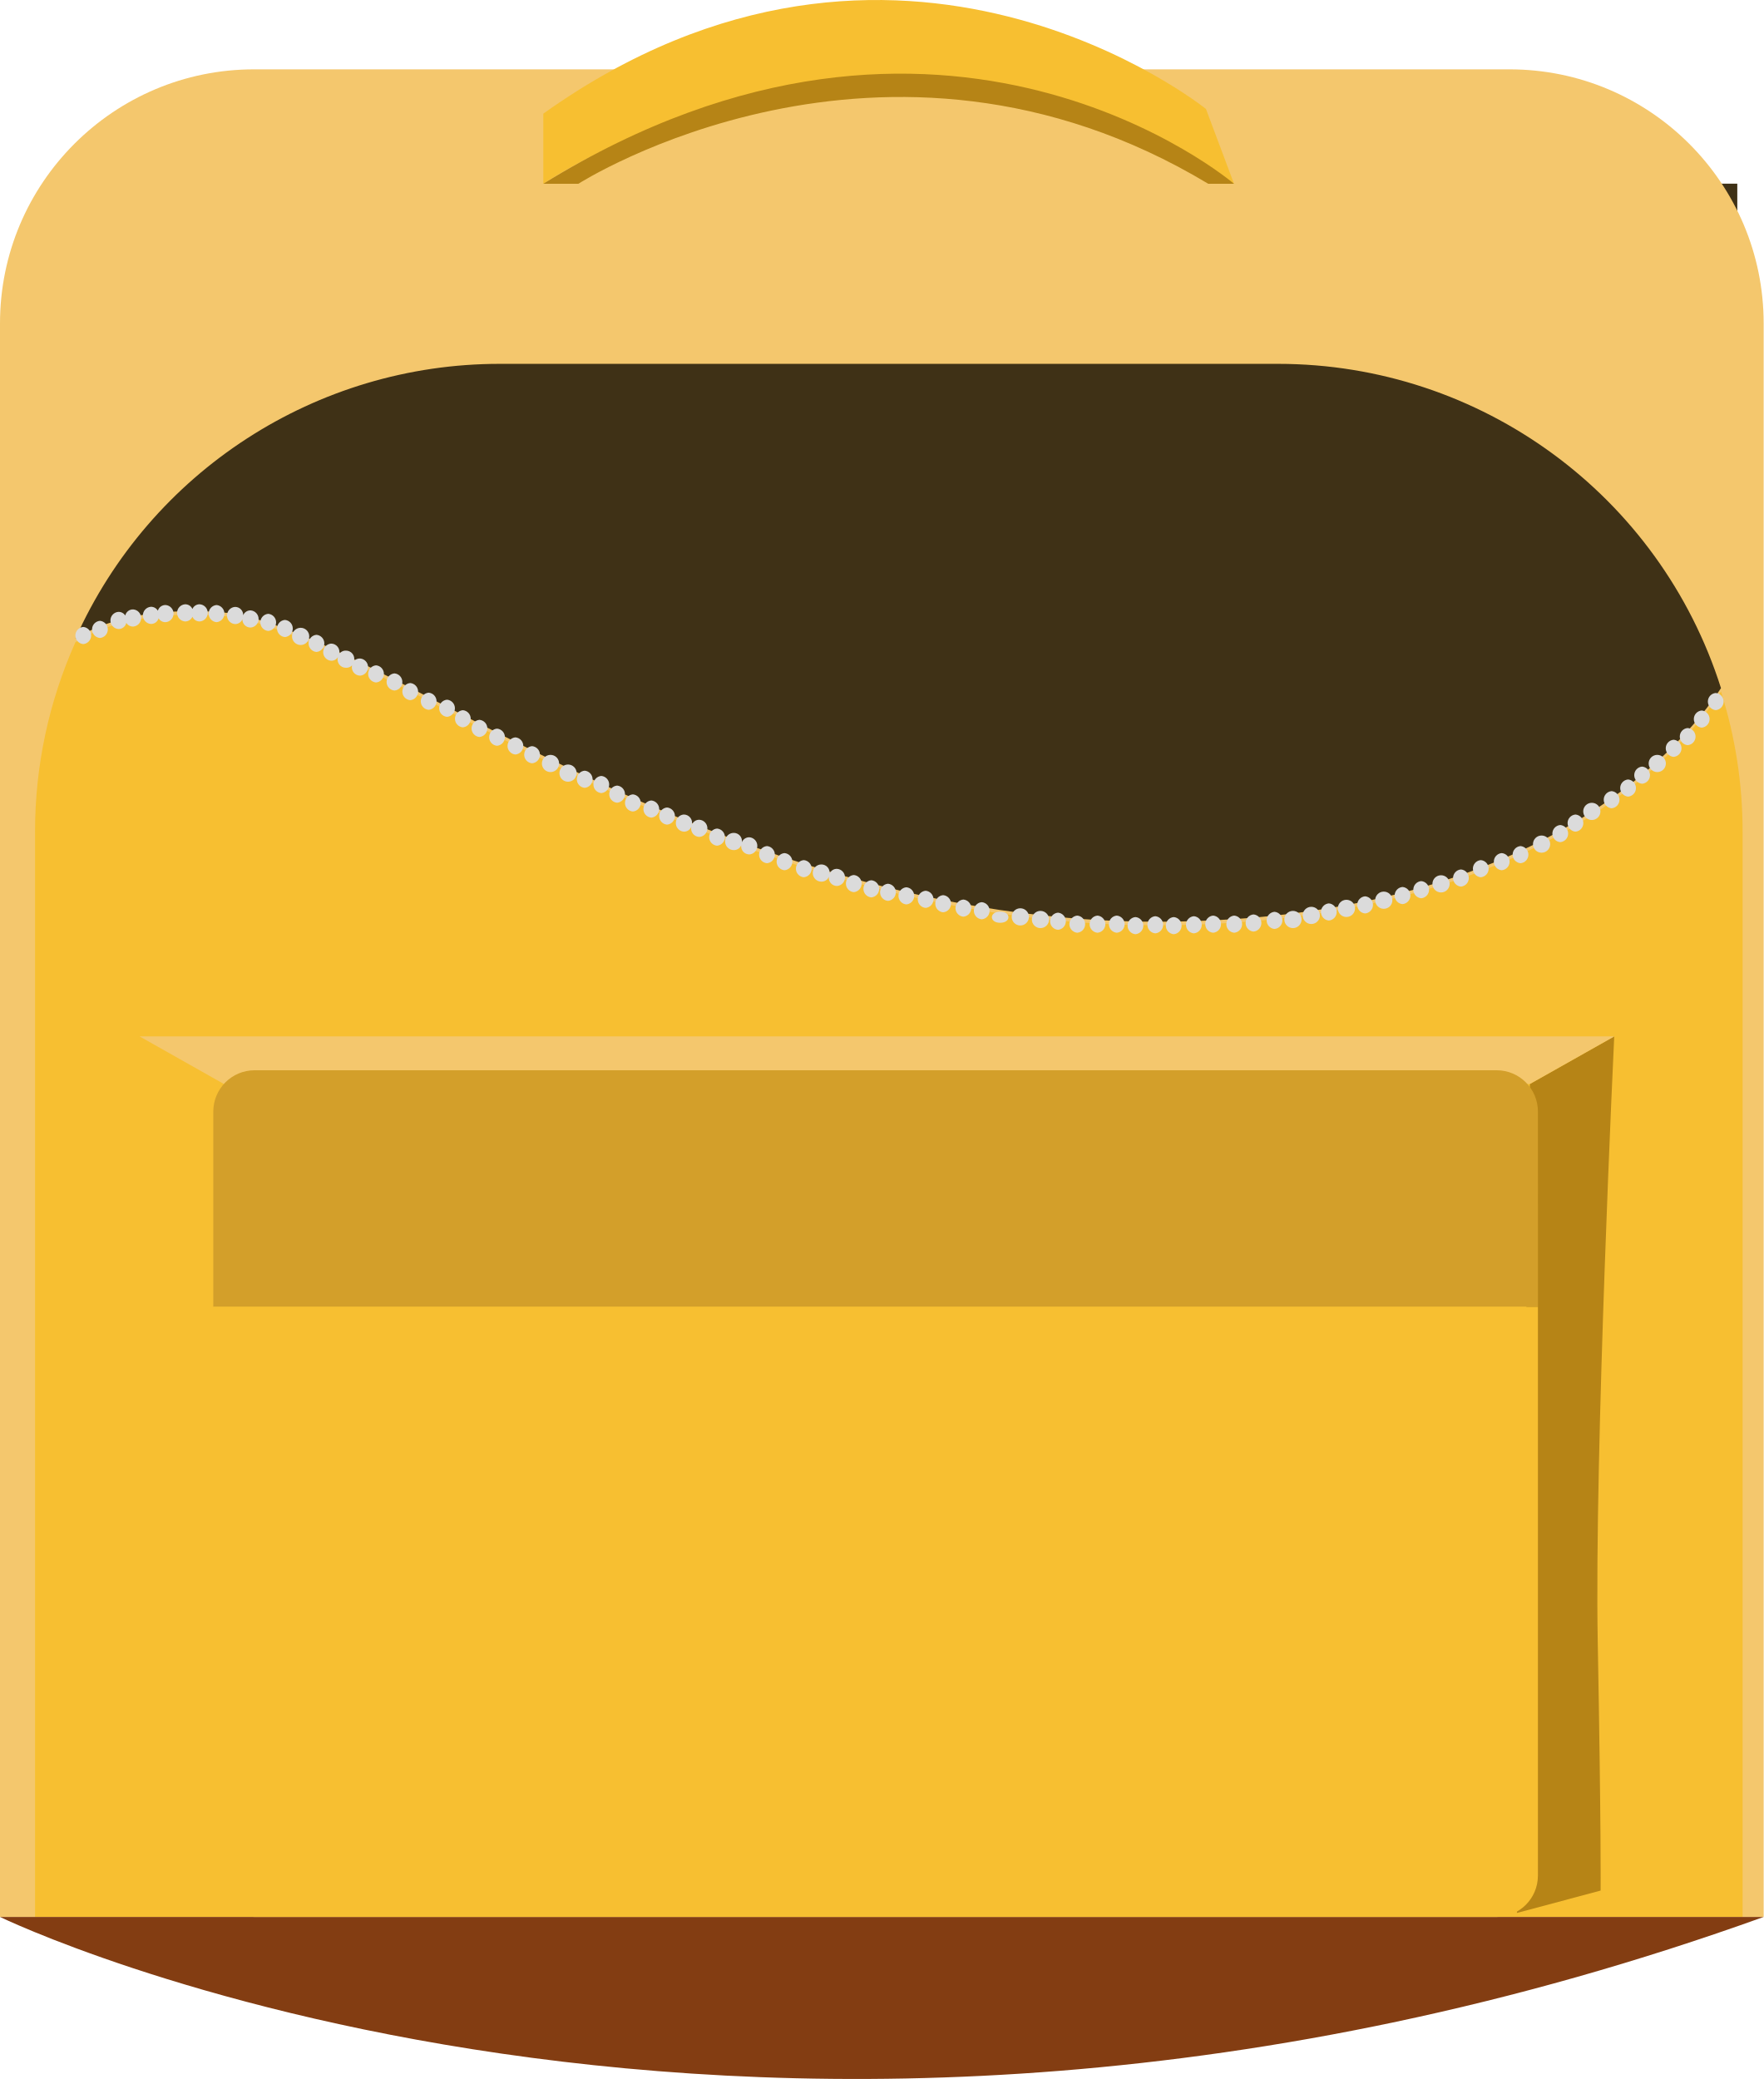
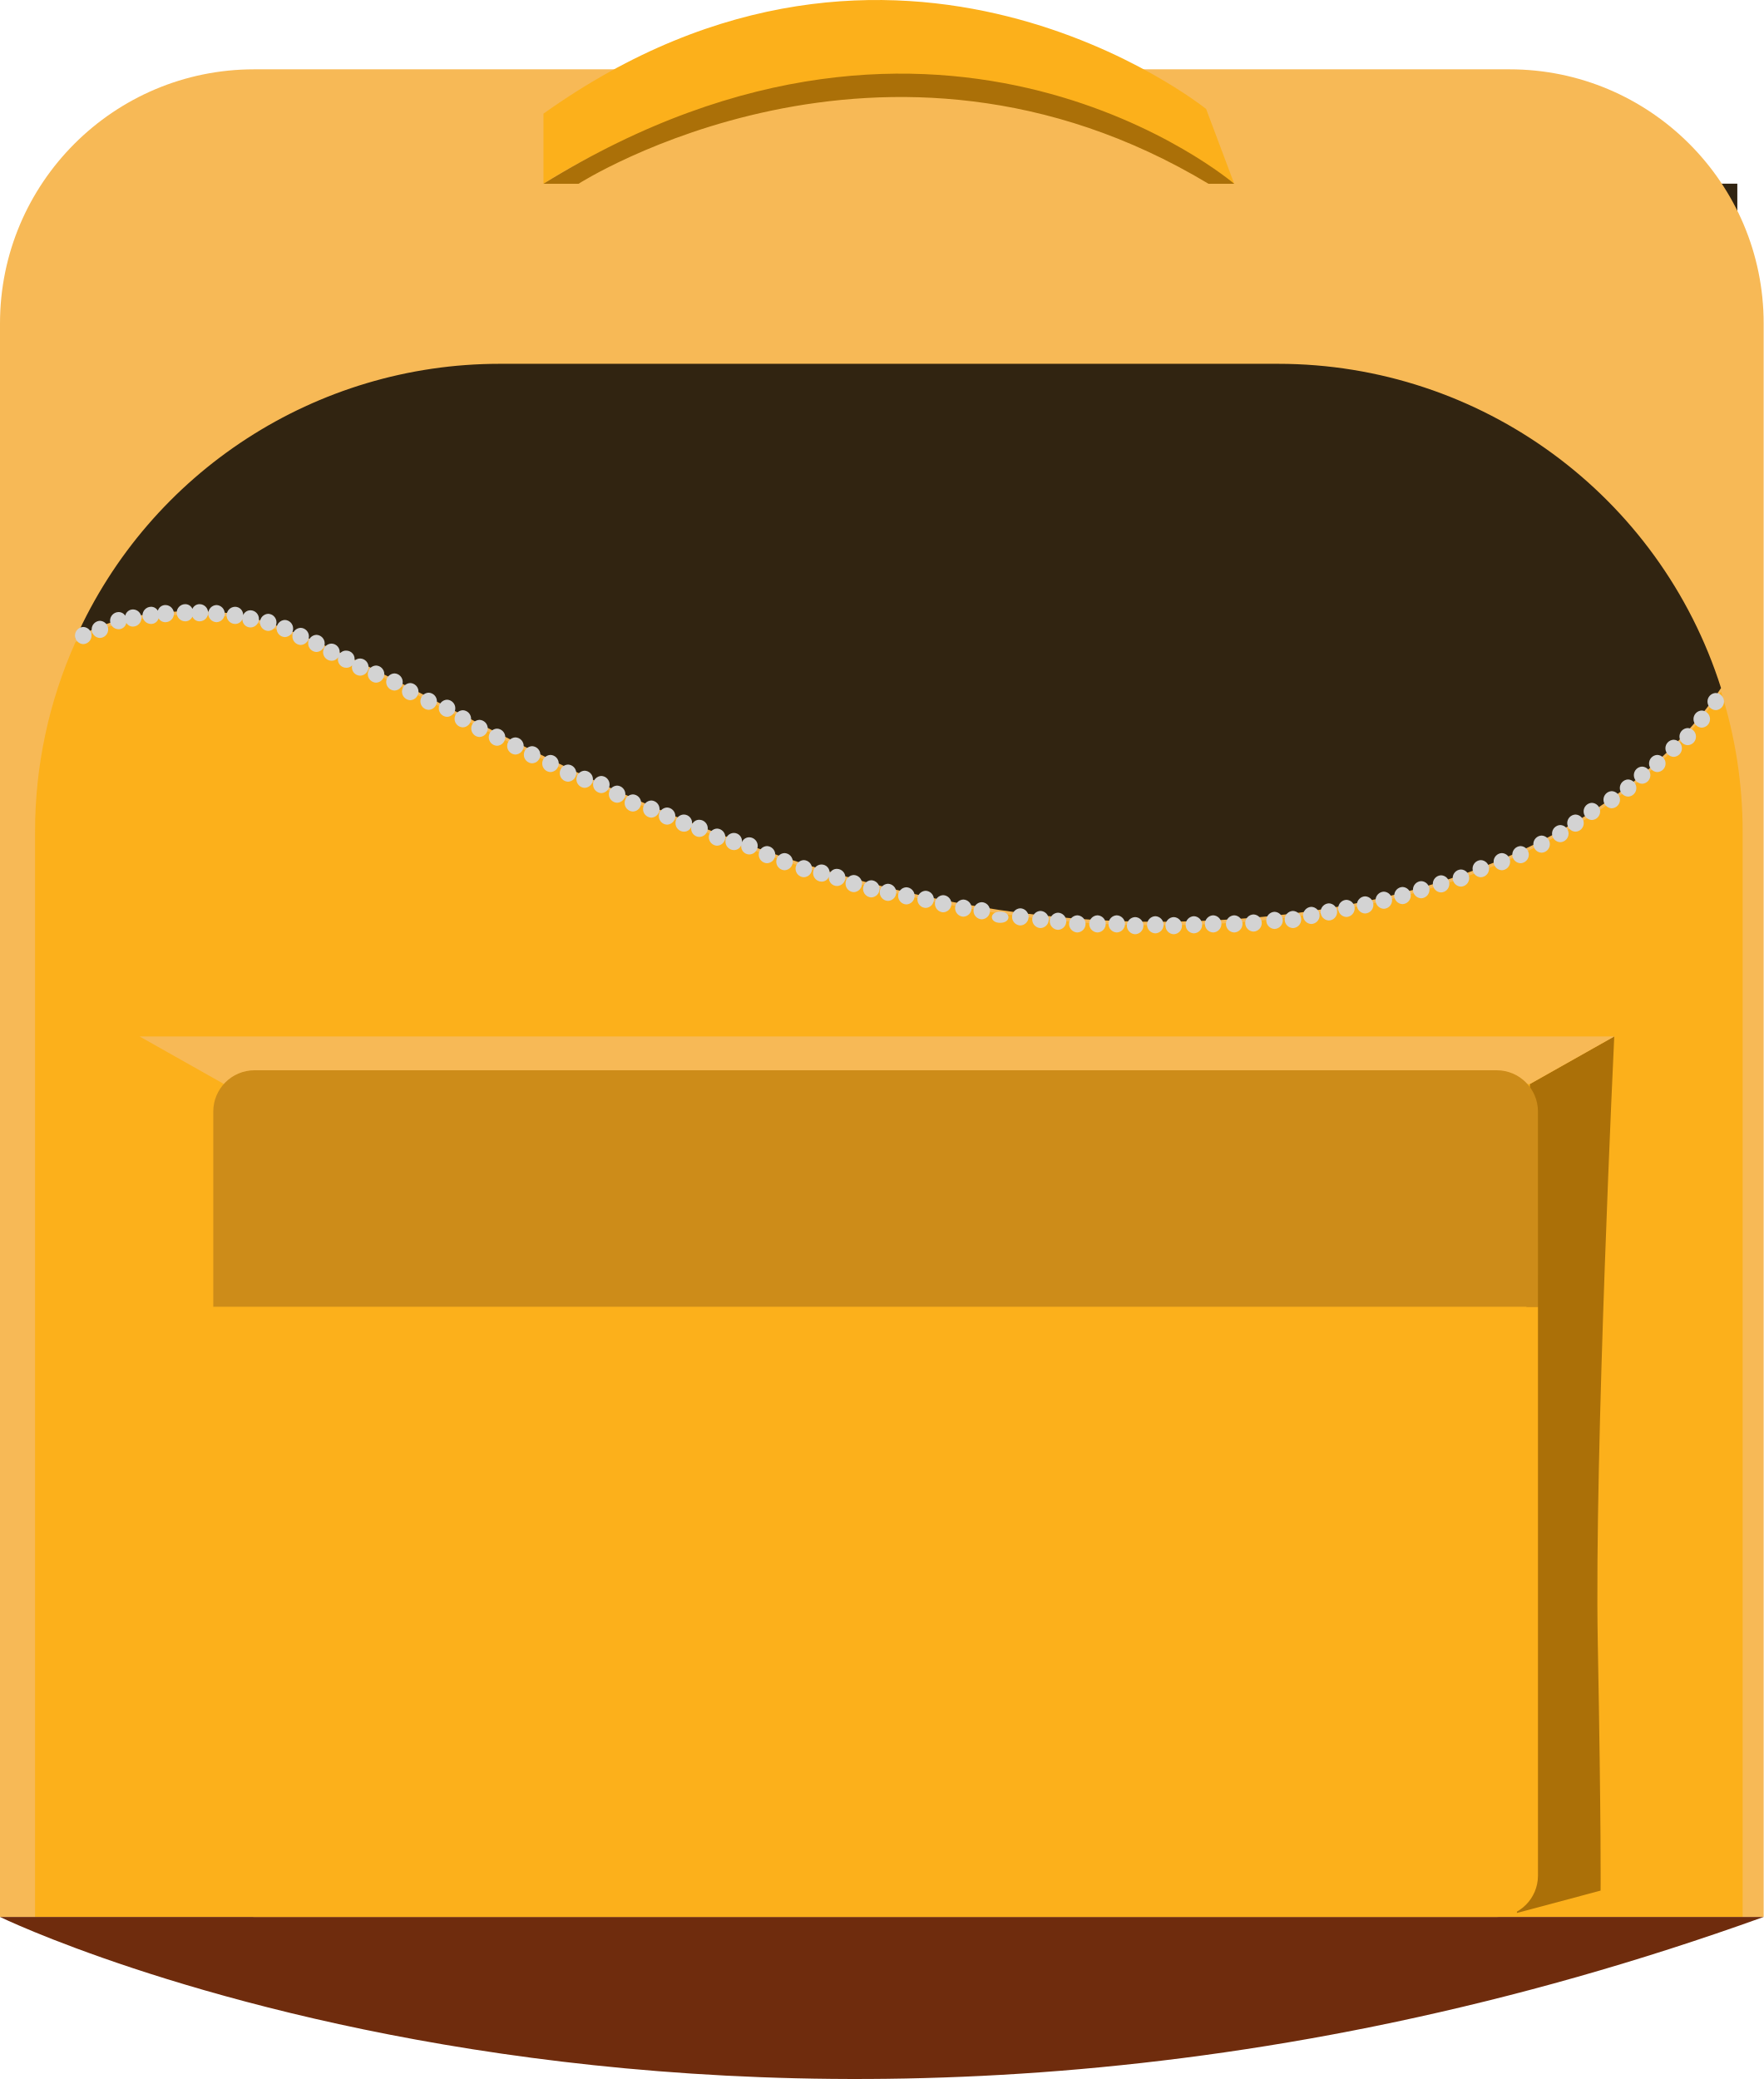
- <svg xmlns="http://www.w3.org/2000/svg" viewBox="0 0 288.91 340.6">
-   <defs>
-     <style>.cls-1{fill:#3f3116;}.cls-2{fill:#f4c76d;}.cls-3{fill:#f7bf31;}.cls-4{fill:#b68416;}.cls-5{fill:#dbdbdb;}.cls-6{fill:#833d12;}.cls-7{fill:#d39f2a;}</style>
-   </defs>
-   <g id="Layer_2" data-name="Layer 2">
-     <g id="Laag_1" data-name="Laag 1">
-       <rect class="cls-1" x="9.04" y="30.09" width="275.55" height="265.22" />
-       <path class="cls-2" d="M247.27,11.36H41.64A41.63,41.63,0,0,0,0,53V314.05H288.91V53A41.64,41.64,0,0,0,247.27,11.36ZM190.83,151c-74.87.59-130.28-48.93-154.71-50.7-12-.87-19.35,1.59-23.76,4.31a76.13,76.13,0,0,1,69.49-45H209.36a76.12,76.12,0,0,1,72.56,53.13C274.93,123.32,251.11,150.53,190.83,151Z" />
-       <path class="cls-3" d="M281.92,113.3c-7,10.59-30.81,37.81-91.09,38.28-74.87.59-130.28-48.93-154.71-50.7-12-.87-19.35,1.59-23.76,4.32a75.86,75.86,0,0,0-6.62,31.08V314.05H285.46V136.28A75.87,75.87,0,0,0,281.92,113.3Z" />
-       <path class="cls-4" d="M250.61,177.59l13.82-7.79s-3.27,68.43-2.7,99.16.47,40.77.47,40.77l-13.71,3.67Z" />
-       <polygon class="cls-2" points="22.86 169.79 264.43 169.79 250.61 177.59 36.68 177.59 22.86 169.79" />
-       <path class="cls-3" d="M89,18.62V30.11s56.57-38.57,113.15,0l-4.6-12.26S147.14-22.82,89,18.62Z" />
-       <path class="cls-4" d="M89,30.11h5.74s50-32,103.19,0h4.22S154.7-10.49,89,30.11Z" />
-       <path class="cls-5" d="M13.64,102.71a1.41,1.41,0,0,0,0,2.81A1.41,1.41,0,0,0,13.64,102.71Z" />
-       <path class="cls-5" d="M16.37,101.71a1.41,1.41,0,0,0,0,2.81A1.41,1.41,0,0,0,16.37,101.71Z" />
-       <path class="cls-5" d="M21.83,99.84a1.28,1.28,0,0,0-1.31,1,1.29,1.29,0,0,0-1.14-.6,1.41,1.41,0,0,0,0,2.81,1.28,1.28,0,0,0,1.31-1,1.29,1.29,0,0,0,1.14.6A1.41,1.41,0,0,0,21.83,99.84Z" />
-       <path class="cls-5" d="M27.14,99.12a1.28,1.28,0,0,0-1.28.93,1.29,1.29,0,0,0-1.16-.64,1.41,1.41,0,0,0,0,2.81,1.28,1.28,0,0,0,1.28-.93,1.27,1.27,0,0,0,1.16.64A1.41,1.41,0,0,0,27.14,99.12Z" />
-       <path class="cls-5" d="M32.74,99a1.26,1.26,0,0,0-1.22.77A1.27,1.27,0,0,0,30.3,99a1.41,1.41,0,0,0,0,2.81,1.29,1.29,0,0,0,1.22-.77,1.28,1.28,0,0,0,1.22.77A1.41,1.41,0,0,0,32.74,99Z" />
-       <path class="cls-5" d="M35.47,99.12a1.41,1.41,0,0,0,0,2.81A1.41,1.41,0,0,0,35.47,99.12Z" />
-       <path class="cls-5" d="M41.07,100a1.27,1.27,0,0,0-1.23.79,1.32,1.32,0,0,0-1.36-1.36,1.41,1.41,0,0,0,0,2.81,1.28,1.28,0,0,0,1.23-.79,1.32,1.32,0,0,0,1.36,1.36A1.41,1.41,0,0,0,41.07,100Z" />
-       <path class="cls-5" d="M43.94,100.56a1.41,1.41,0,0,0,0,2.81A1.41,1.41,0,0,0,43.94,100.56Z" />
-       <path class="cls-5" d="M46.67,101.56a1.41,1.41,0,0,0,0,2.81A1.41,1.41,0,0,0,46.67,101.56Z" />
-       <path class="cls-5" d="M49.25,102.85a1.41,1.41,0,0,0,0,2.82A1.41,1.41,0,0,0,49.25,102.85Z" />
-       <path class="cls-5" d="M51.84,104a1.41,1.41,0,0,0,0,2.81A1.41,1.41,0,0,0,51.84,104Z" />
-       <path class="cls-5" d="M59,107.88a1.29,1.29,0,0,0-1,.39,1.36,1.36,0,0,0-1.33-1.68,1.27,1.27,0,0,0-1.12.58,1.36,1.36,0,0,0-1.32-1.73,1.41,1.41,0,0,0,0,2.81,1.26,1.26,0,0,0,1.12-.59,1.36,1.36,0,0,0,1.32,1.74,1.29,1.29,0,0,0,1-.39A1.37,1.37,0,0,0,59,110.69,1.41,1.41,0,0,0,59,107.88Z" />
-       <path class="cls-5" d="M61.6,109a1.41,1.41,0,0,0,0,2.81A1.41,1.41,0,0,0,61.6,109Z" />
-       <path class="cls-5" d="M64.62,110.32a1.41,1.41,0,0,0,0,2.81A1.41,1.41,0,0,0,64.62,110.32Z" />
-       <path class="cls-5" d="M67.2,111.9a1.41,1.41,0,0,0,0,2.81A1.41,1.41,0,0,0,67.2,111.9Z" />
-       <path class="cls-5" d="M70.22,113.48a1.41,1.41,0,0,0,0,2.81A1.41,1.41,0,0,0,70.22,113.48Z" />
-       <path class="cls-5" d="M73.23,114.63a1.41,1.41,0,0,0,0,2.81A1.41,1.41,0,0,0,73.23,114.63Z" />
-       <path class="cls-5" d="M75.82,116.35a1.41,1.41,0,0,0,0,2.81A1.41,1.41,0,0,0,75.82,116.35Z" />
-       <path class="cls-5" d="M78.54,117.93a1.41,1.41,0,0,0,0,2.81A1.41,1.41,0,0,0,78.54,117.93Z" />
-       <path class="cls-5" d="M81.42,119.37a1.41,1.41,0,0,0,0,2.81A1.41,1.41,0,0,0,81.42,119.37Z" />
-       <path class="cls-5" d="M84.43,120.8a1.41,1.41,0,0,0,0,2.81A1.41,1.41,0,0,0,84.43,120.8Z" />
-       <path class="cls-5" d="M87.16,122.24a1.41,1.41,0,0,0,0,2.81A1.41,1.41,0,0,0,87.16,122.24Z" />
-       <path class="cls-5" d="M90.18,123.67a1.41,1.41,0,0,0,0,2.82A1.41,1.41,0,0,0,90.18,123.67Z" />
-       <path class="cls-5" d="M93.05,125.25a1.41,1.41,0,0,0,0,2.82A1.41,1.41,0,0,0,93.05,125.25Z" />
-       <path class="cls-5" d="M95.78,126.26a1.41,1.41,0,0,0,0,2.81A1.41,1.41,0,0,0,95.78,126.26Z" />
-       <path class="cls-5" d="M98.5,127.12a1.41,1.41,0,0,0,0,2.81A1.41,1.41,0,0,0,98.5,127.12Z" />
-       <path class="cls-5" d="M101.09,128.7a1.41,1.41,0,0,0,0,2.81A1.41,1.41,0,0,0,101.09,128.7Z" />
-       <path class="cls-5" d="M103.67,130.14a1.41,1.41,0,0,0,0,2.81A1.41,1.41,0,0,0,103.67,130.14Z" />
-       <path class="cls-5" d="M106.69,131.14a1.41,1.41,0,0,0,0,2.81A1.41,1.41,0,0,0,106.69,131.14Z" />
-       <path class="cls-5" d="M109.27,132.29a1.41,1.41,0,0,0,0,2.81A1.41,1.41,0,0,0,109.27,132.29Z" />
-       <path class="cls-5" d="M114.59,134.3a1.28,1.28,0,0,0-1.27.87,1.36,1.36,0,0,0-1.32-1.73,1.41,1.41,0,0,0,0,2.81,1.26,1.26,0,0,0,1.26-.87,1.37,1.37,0,0,0,1.33,1.73A1.41,1.41,0,0,0,114.59,134.3Z" />
-       <path class="cls-5" d="M117.46,135.74a1.41,1.41,0,0,0,0,2.81A1.41,1.41,0,0,0,117.46,135.74Z" />
-       <path class="cls-5" d="M122.77,137.17a1.29,1.29,0,0,0-1.24.81,1.34,1.34,0,0,0-1.34-1.53,1.41,1.41,0,0,0,0,2.82,1.27,1.27,0,0,0,1.23-.81,1.34,1.34,0,0,0,1.35,1.52A1.41,1.41,0,0,0,122.77,137.17Z" />
-       <path class="cls-5" d="M125.64,138.61a1.41,1.41,0,0,0,0,2.81A1.41,1.41,0,0,0,125.64,138.61Z" />
-       <path class="cls-5" d="M128.51,139.76a1.41,1.41,0,0,0,0,2.81A1.41,1.41,0,0,0,128.51,139.76Z" />
-       <path class="cls-5" d="M131.67,140.91a1.41,1.41,0,0,0,0,2.81A1.41,1.41,0,0,0,131.67,140.91Z" />
-       <path class="cls-5" d="M137.13,142.34a1.27,1.27,0,0,0-1.24.81,1.34,1.34,0,0,0-1.34-1.53,1.41,1.41,0,0,0,0,2.82,1.28,1.28,0,0,0,1.23-.81,1.34,1.34,0,0,0,1.35,1.52A1.41,1.41,0,0,0,137.13,142.34Z" />
-       <path class="cls-5" d="M139.86,143.35a1.41,1.41,0,0,0,0,2.81A1.41,1.41,0,0,0,139.86,143.35Z" />
-       <path class="cls-5" d="M142.73,144.21a1.41,1.41,0,0,0,0,2.81A1.41,1.41,0,0,0,142.73,144.21Z" />
-       <path class="cls-5" d="M145.46,144.78a1.41,1.41,0,0,0,0,2.81A1.41,1.41,0,0,0,145.46,144.78Z" />
-       <path class="cls-5" d="M148.47,145.36a1.41,1.41,0,0,0,0,2.81A1.41,1.41,0,0,0,148.47,145.36Z" />
-       <path class="cls-5" d="M151.63,145.93a1.41,1.41,0,0,0,0,2.81A1.41,1.41,0,0,0,151.63,145.93Z" />
-       <path class="cls-5" d="M154.5,146.65a1.41,1.41,0,0,0,0,2.81A1.41,1.41,0,0,0,154.5,146.65Z" />
-       <path class="cls-5" d="M157.81,147.37a1.41,1.41,0,0,0,0,2.81A1.41,1.41,0,0,0,157.81,147.37Z" />
-       <path class="cls-5" d="M160.82,147.8a1.41,1.41,0,0,0,0,2.81A1.41,1.41,0,0,0,160.82,147.8Z" />
-       <path class="cls-5" d="M163.84,149.35c-1.81,0-1.81,1.83,0,1.83S165.65,149.35,163.84,149.35Z" />
-       <path class="cls-5" d="M167.14,148.8a1.41,1.41,0,0,0,0,2.82A1.41,1.41,0,0,0,167.14,148.8Z" />
-       <path class="cls-5" d="M170.44,149.23a1.41,1.41,0,0,0,0,2.82A1.41,1.41,0,0,0,170.44,149.23Z" />
-       <path class="cls-5" d="M173.31,149.52a1.41,1.41,0,0,0,0,2.81A1.41,1.41,0,0,0,173.31,149.52Z" />
-       <path class="cls-5" d="M176.47,150a1.41,1.41,0,0,0,0,2.81A1.41,1.41,0,0,0,176.47,150Z" />
-       <path class="cls-5" d="M179.78,150a1.41,1.41,0,0,0,0,2.81A1.41,1.41,0,0,0,179.78,150Z" />
-       <path class="cls-5" d="M182.94,150a1.41,1.41,0,0,0,0,2.81A1.41,1.41,0,0,0,182.94,150Z" />
-       <path class="cls-5" d="M186,150.24a1.41,1.41,0,0,0,0,2.81A1.41,1.41,0,0,0,186,150.24Z" />
-       <path class="cls-5" d="M189.25,150.1a1.41,1.41,0,0,0,0,2.81A1.41,1.41,0,0,0,189.25,150.1Z" />
-       <path class="cls-5" d="M192.27,150.24a1.41,1.41,0,0,0,0,2.81A1.41,1.41,0,0,0,192.27,150.24Z" />
-       <path class="cls-5" d="M195.57,150.1a1.41,1.41,0,0,0,0,2.81A1.41,1.41,0,0,0,195.57,150.1Z" />
-       <path class="cls-5" d="M198.73,150a1.41,1.41,0,0,0,0,2.81A1.41,1.41,0,0,0,198.73,150Z" />
-       <path class="cls-5" d="M202.18,150a1.41,1.41,0,0,0,0,2.81A1.41,1.41,0,0,0,202.18,150Z" />
-       <path class="cls-5" d="M205.34,149.81a1.41,1.41,0,0,0,0,2.81A1.41,1.41,0,0,0,205.34,149.81Z" />
-       <path class="cls-5" d="M208.78,149.38a1.41,1.41,0,0,0,0,2.81A1.41,1.41,0,0,0,208.78,149.38Z" />
-       <path class="cls-5" d="M211.8,149.23a1.41,1.41,0,0,0,0,2.82A1.41,1.41,0,0,0,211.8,149.23Z" />
-       <path class="cls-5" d="M214.81,148.56a1.41,1.41,0,0,0,0,2.82A1.41,1.41,0,0,0,214.81,148.56Z" />
-       <path class="cls-5" d="M217.68,148a1.41,1.41,0,0,0,0,2.81A1.41,1.41,0,0,0,217.68,148Z" />
-       <path class="cls-5" d="M220.56,147.41a1.41,1.41,0,0,0,0,2.82A1.41,1.41,0,0,0,220.56,147.41Z" />
-       <path class="cls-5" d="M223.62,146.84a1.41,1.41,0,0,0,0,2.81A1.41,1.41,0,0,0,223.62,146.84Z" />
-       <path class="cls-5" d="M226.68,146.07a1.41,1.41,0,0,0,0,2.82A1.41,1.41,0,0,0,226.68,146.07Z" />
-       <path class="cls-5" d="M229.75,145.31a1.41,1.41,0,0,0,0,2.81A1.41,1.41,0,0,0,229.75,145.31Z" />
-       <path class="cls-5" d="M232.81,144.35a1.41,1.41,0,0,0,0,2.81A1.41,1.41,0,0,0,232.81,144.35Z" />
-       <path class="cls-5" d="M236.06,143.39a1.41,1.41,0,0,0,0,2.82A1.41,1.41,0,0,0,236.06,143.39Z" />
-       <path class="cls-5" d="M239.32,142.44a1.41,1.41,0,0,0,0,2.81A1.41,1.41,0,0,0,239.32,142.44Z" />
-       <path class="cls-5" d="M242.57,140.91a1.41,1.41,0,0,0,0,2.81A1.41,1.41,0,0,0,242.57,140.91Z" />
-       <path class="cls-5" d="M246,139.76a1.41,1.41,0,0,0,0,2.81A1.41,1.41,0,0,0,246,139.76Z" />
-       <path class="cls-5" d="M249.08,138.61a1.41,1.41,0,0,0,0,2.81A1.41,1.41,0,0,0,249.08,138.61Z" />
-       <path class="cls-5" d="M252.53,136.88a1.41,1.41,0,0,0,0,2.82A1.41,1.41,0,0,0,252.53,136.88Z" />
-       <path class="cls-5" d="M255.59,135.16a1.41,1.41,0,0,0,0,2.81A1.41,1.41,0,0,0,255.59,135.16Z" />
-       <path class="cls-5" d="M258.08,133.44a1.41,1.41,0,0,0,0,2.81A1.41,1.41,0,0,0,258.08,133.44Z" />
-       <path class="cls-5" d="M260.76,131.52a1.41,1.41,0,0,0,0,2.82A1.41,1.41,0,0,0,260.76,131.52Z" />
-       <path class="cls-5" d="M264,129.61a1.41,1.41,0,0,0,0,2.81A1.41,1.41,0,0,0,264,129.61Z" />
-       <path class="cls-5" d="M266.7,127.7a1.41,1.41,0,0,0,0,2.81A1.41,1.41,0,0,0,266.7,127.7Z" />
-       <path class="cls-5" d="M269,125.59a1.41,1.41,0,0,0,0,2.81A1.41,1.41,0,0,0,269,125.59Z" />
-       <path class="cls-5" d="M271.48,123.67a1.41,1.41,0,0,0,0,2.82A1.41,1.41,0,0,0,271.48,123.67Z" />
-       <path class="cls-5" d="M274.16,121.19a1.41,1.41,0,0,0,0,2.81A1.41,1.41,0,0,0,274.16,121.19Z" />
-       <path class="cls-5" d="M276.46,119.27a1.41,1.41,0,0,0,0,2.81A1.41,1.41,0,0,0,276.46,119.27Z" />
-       <path class="cls-5" d="M278.76,116.4a1.41,1.41,0,0,0,0,2.81A1.41,1.41,0,0,0,278.76,116.4Z" />
-       <path class="cls-5" d="M281.06,113.53a1.41,1.41,0,0,0,0,2.81A1.41,1.41,0,0,0,281.06,113.53Z" />
-       <path class="cls-6" d="M0,314.05s122.91,59.73,288.91,0" />
-       <path class="cls-7" d="M251.93,182.09a6.76,6.76,0,0,0-6.75-6.75H41.69a6.77,6.77,0,0,0-6.75,6.75v32h217Z" />
-       <path class="cls-3" d="M34.94,214.11V307.3a6.77,6.77,0,0,0,6.75,6.75H245.18a6.77,6.77,0,0,0,6.75-6.75V214.11Z" />
-     </g>
+ <svg xmlns="http://www.w3.org/2000/svg" width="288.906" height="340.595" viewBox="0 0 288.906 340.595">
+   <g transform="translate(-110.137 -107.759)">
+     <rect width="275.548" height="265.224" transform="translate(119.179 137.849)" fill="#312411" />
+     <path d="M357.4,119.115H151.774a41.638,41.638,0,0,0-41.637,41.638V421.806H399.043V160.753A41.638,41.638,0,0,0,357.4,119.115ZM300.968,258.767c-74.867.59-130.281-48.929-154.71-50.7-11.986-.868-19.354,1.588-23.758,4.314a76.116,76.116,0,0,1,69.484-45.02H319.493a76.134,76.134,0,0,1,72.568,53.122C385.065,231.077,361.246,258.293,300.968,258.767Z" fill="#f7b956" />
+     <path d="M392.061,221.058c-7,10.591-30.815,37.807-91.093,38.282-74.867.589-130.281-48.929-154.71-50.7-11.986-.868-19.354,1.588-23.758,4.314a75.837,75.837,0,0,0-6.62,31.084V421.806H395.6V244.04A76.046,76.046,0,0,0,392.061,221.058Z" fill="#fcb01b" />
+     <path d="M360.751,285.346l13.817-7.791s-3.273,68.435-2.7,99.163.462,40.77.462,40.77l-13.708,3.667Z" fill="#ab7008" />
+     <path d="M133,277.555h241.57l-13.817,7.792H146.815Z" fill="#f7b956" />
+     <path d="M199.164,126.379v11.487s56.575-38.571,113.15,0l-4.6-12.253S257.281,84.936,199.164,126.379Z" fill="#fcb01b" />
+     <path d="M199.164,137.866h5.743s49.97-31.984,103.195,0h4.212S264.833,97.266,199.164,137.866Z" fill="#ab7008" />
+     <path d="M123.778,210.47a1.407,1.407,0,0,0,0,2.812A1.407,1.407,0,0,0,123.778,210.47Z" fill="#d3d3d3" />
+     <path d="M126.506,209.464a1.407,1.407,0,0,0,0,2.812A1.407,1.407,0,0,0,126.506,209.464Z" fill="#d3d3d3" />
+     <path d="M131.963,207.6a1.287,1.287,0,0,0-1.309,1.032,1.272,1.272,0,0,0-1.132-.6,1.407,1.407,0,0,0,0,2.812,1.286,1.286,0,0,0,1.308-1.033,1.274,1.274,0,0,0,1.133.6A1.407,1.407,0,0,0,131.963,207.6Z" fill="#d3d3d3" />
+     <path d="M137.276,206.88a1.282,1.282,0,0,0-1.283.926,1.274,1.274,0,0,0-1.158-.639,1.407,1.407,0,0,0,0,2.812,1.281,1.281,0,0,0,1.282-.927,1.275,1.275,0,0,0,1.159.64A1.407,1.407,0,0,0,137.276,206.88Z" fill="#d3d3d3" />
+     <path d="M142.876,206.736a1.271,1.271,0,0,0-1.221.772,1.269,1.269,0,0,0-1.22-.772,1.407,1.407,0,0,0,0,2.812,1.271,1.271,0,0,0,1.22-.771,1.27,1.27,0,0,0,1.221.771A1.407,1.407,0,0,0,142.876,206.736Z" fill="#d3d3d3" />
+     <path d="M145.6,206.88a1.407,1.407,0,0,0,0,2.812A1.407,1.407,0,0,0,145.6,206.88Z" fill="#d3d3d3" />
+     <path d="M151.2,207.741a1.273,1.273,0,0,0-1.23.793,1.322,1.322,0,0,0-1.355-1.367,1.407,1.407,0,0,0,0,2.812,1.272,1.272,0,0,0,1.23-.793,1.322,1.322,0,0,0,1.355,1.367A1.407,1.407,0,0,0,151.2,207.741Z" fill="#d3d3d3" />
+     <path d="M154.076,208.316a1.407,1.407,0,0,0,0,2.812A1.407,1.407,0,0,0,154.076,208.316Z" fill="#d3d3d3" />
+     <path d="M156.8,209.321a1.407,1.407,0,0,0,0,2.812A1.407,1.407,0,0,0,156.8,209.321Z" fill="#d3d3d3" />
+     <path d="M159.389,210.613a1.407,1.407,0,0,0,0,2.812A1.407,1.407,0,0,0,159.389,210.613Z" fill="#d3d3d3" />
+     <path d="M161.973,211.762a1.407,1.407,0,0,0,0,2.812A1.407,1.407,0,0,0,161.973,211.762Z" fill="#d3d3d3" />
+     <path d="M169.153,215.639a1.3,1.3,0,0,0-.964.388,1.36,1.36,0,0,0-1.334-1.68,1.273,1.273,0,0,0-1.121.586,1.365,1.365,0,0,0-1.32-1.735,1.407,1.407,0,0,0,0,2.812,1.271,1.271,0,0,0,1.121-.587,1.366,1.366,0,0,0,1.32,1.736,1.3,1.3,0,0,0,.964-.389,1.362,1.362,0,0,0,1.334,1.681A1.407,1.407,0,0,0,169.153,215.639Z" fill="#d3d3d3" />
+     <path d="M171.738,216.788a1.407,1.407,0,0,0,0,2.812A1.407,1.407,0,0,0,171.738,216.788Z" fill="#d3d3d3" />
+     <path d="M174.753,218.08a1.407,1.407,0,0,0,0,2.812A1.407,1.407,0,0,0,174.753,218.08Z" fill="#d3d3d3" />
+     <path d="M177.338,219.659a1.407,1.407,0,0,0,0,2.812A1.407,1.407,0,0,0,177.338,219.659Z" fill="#d3d3d3" />
+     <path d="M180.353,221.239a1.407,1.407,0,0,0,0,2.812A1.407,1.407,0,0,0,180.353,221.239Z" fill="#d3d3d3" />
+     <path d="M183.368,222.388a1.407,1.407,0,0,0,0,2.812A1.407,1.407,0,0,0,183.368,222.388Z" fill="#d3d3d3" />
+     <path d="M185.953,224.111a1.407,1.407,0,0,0,0,2.812A1.407,1.407,0,0,0,185.953,224.111Z" fill="#d3d3d3" />
+     <path d="M188.681,225.69a1.407,1.407,0,0,0,0,2.812A1.407,1.407,0,0,0,188.681,225.69Z" fill="#d3d3d3" />
+     <path d="M191.553,227.126a1.407,1.407,0,0,0,0,2.812A1.407,1.407,0,0,0,191.553,227.126Z" fill="#d3d3d3" />
+     <path d="M194.569,228.562a1.407,1.407,0,0,0,0,2.812A1.407,1.407,0,0,0,194.569,228.562Z" fill="#d3d3d3" />
+     <path d="M197.3,230a1.407,1.407,0,0,0,0,2.812A1.407,1.407,0,0,0,197.3,230Z" fill="#d3d3d3" />
+     <path d="M200.312,231.434a1.407,1.407,0,0,0,0,2.812A1.407,1.407,0,0,0,200.312,231.434Z" fill="#d3d3d3" />
+     <path d="M203.184,233.013a1.407,1.407,0,0,0,0,2.812A1.407,1.407,0,0,0,203.184,233.013Z" fill="#d3d3d3" />
+     <path d="M205.912,234.018a1.407,1.407,0,0,0,0,2.812A1.407,1.407,0,0,0,205.912,234.018Z" fill="#d3d3d3" />
+     <path d="M208.641,234.88a1.407,1.407,0,0,0,0,2.812A1.407,1.407,0,0,0,208.641,234.88Z" fill="#d3d3d3" />
+     <path d="M211.225,236.46a1.407,1.407,0,0,0,0,2.812A1.407,1.407,0,0,0,211.225,236.46Z" fill="#d3d3d3" />
+     <path d="M213.81,237.9a1.407,1.407,0,0,0,0,2.812A1.407,1.407,0,0,0,213.81,237.9Z" fill="#d3d3d3" />
+     <path d="M216.825,238.9a1.407,1.407,0,0,0,0,2.812A1.407,1.407,0,0,0,216.825,238.9Z" fill="#d3d3d3" />
+     <path d="M219.41,240.049a1.407,1.407,0,0,0,0,2.812A1.407,1.407,0,0,0,219.41,240.049Z" fill="#d3d3d3" />
+     <path d="M224.723,242.06a1.278,1.278,0,0,0-1.263.867,1.365,1.365,0,0,0-1.322-1.729,1.407,1.407,0,0,0,0,2.812,1.278,1.278,0,0,0,1.263-.868,1.365,1.365,0,0,0,1.322,1.73A1.407,1.407,0,0,0,224.723,242.06Z" fill="#d3d3d3" />
+     <path d="M227.6,243.5a1.407,1.407,0,0,0,0,2.812A1.407,1.407,0,0,0,227.6,243.5Z" fill="#d3d3d3" />
+     <path d="M232.907,244.931a1.273,1.273,0,0,0-1.236.808,1.339,1.339,0,0,0-1.348-1.526,1.407,1.407,0,0,0,0,2.812,1.272,1.272,0,0,0,1.236-.807,1.338,1.338,0,0,0,1.348,1.525A1.407,1.407,0,0,0,232.907,244.931Z" fill="#d3d3d3" />
+     <path d="M235.779,246.367a1.407,1.407,0,0,0,0,2.812A1.407,1.407,0,0,0,235.779,246.367Z" fill="#d3d3d3" />
+     <path d="M238.651,247.516a1.407,1.407,0,0,0,0,2.812A1.407,1.407,0,0,0,238.651,247.516Z" fill="#d3d3d3" />
+     <path d="M241.81,248.665a1.407,1.407,0,0,0,0,2.812A1.407,1.407,0,0,0,241.81,248.665Z" fill="#d3d3d3" />
+     <path d="M247.267,250.1a1.273,1.273,0,0,0-1.237.807,1.338,1.338,0,0,0-1.348-1.525,1.407,1.407,0,0,0,0,2.812,1.273,1.273,0,0,0,1.236-.808,1.34,1.34,0,0,0,1.349,1.526A1.407,1.407,0,0,0,247.267,250.1Z" fill="#d3d3d3" />
+     <path d="M249.995,251.106a1.407,1.407,0,0,0,0,2.812A1.407,1.407,0,0,0,249.995,251.106Z" fill="#d3d3d3" />
+     <path d="M252.867,251.967a1.407,1.407,0,0,0,0,2.812A1.407,1.407,0,0,0,252.867,251.967Z" fill="#d3d3d3" />
+     <path d="M255.6,252.542a1.407,1.407,0,0,0,0,2.812A1.407,1.407,0,0,0,255.6,252.542Z" fill="#d3d3d3" />
+     <path d="M258.61,253.116a1.407,1.407,0,0,0,0,2.812A1.407,1.407,0,0,0,258.61,253.116Z" fill="#d3d3d3" />
+     <path d="M261.769,253.691a1.407,1.407,0,0,0,0,2.812A1.407,1.407,0,0,0,261.769,253.691Z" fill="#d3d3d3" />
+     <path d="M264.641,254.408a1.407,1.407,0,0,0,0,2.812A1.407,1.407,0,0,0,264.641,254.408Z" fill="#d3d3d3" />
+     <path d="M267.944,255.126a1.407,1.407,0,0,0,0,2.812A1.407,1.407,0,0,0,267.944,255.126Z" fill="#d3d3d3" />
+     <path d="M270.959,255.557a1.407,1.407,0,0,0,0,2.812A1.407,1.407,0,0,0,270.959,255.557Z" fill="#d3d3d3" />
+     <path d="M273.975,257.107c-1.81,0-1.813,1.837,0,1.837S275.787,257.107,273.975,257.107Z" fill="#d3d3d3" />
+     <path d="M277.277,256.562a1.407,1.407,0,0,0,0,2.812A1.407,1.407,0,0,0,277.277,256.562Z" fill="#d3d3d3" />
+     <path d="M280.58,256.993a1.407,1.407,0,0,0,0,2.812A1.407,1.407,0,0,0,280.58,256.993Z" fill="#d3d3d3" />
+     <path d="M283.452,257.28a1.407,1.407,0,0,0,0,2.812A1.407,1.407,0,0,0,283.452,257.28Z" fill="#d3d3d3" />
+     <path d="M286.611,257.711a1.407,1.407,0,0,0,0,2.812A1.407,1.407,0,0,0,286.611,257.711Z" fill="#d3d3d3" />
+     <path d="M289.913,257.711a1.407,1.407,0,0,0,0,2.812A1.407,1.407,0,0,0,289.913,257.711Z" fill="#d3d3d3" />
+     <path d="M293.072,257.711a1.407,1.407,0,0,0,0,2.812A1.407,1.407,0,0,0,293.072,257.711Z" fill="#d3d3d3" />
+     <path d="M296.088,258a1.407,1.407,0,0,0,0,2.812A1.407,1.407,0,0,0,296.088,258Z" fill="#d3d3d3" />
+     <path d="M299.39,257.855a1.407,1.407,0,0,0,0,2.812A1.407,1.407,0,0,0,299.39,257.855Z" fill="#d3d3d3" />
+     <path d="M302.406,258a1.407,1.407,0,0,0,0,2.812A1.407,1.407,0,0,0,302.406,258Z" fill="#d3d3d3" />
+     <path d="M305.708,257.855a1.407,1.407,0,0,0,0,2.812A1.407,1.407,0,0,0,305.708,257.855Z" fill="#d3d3d3" />
+     <path d="M308.867,257.711a1.407,1.407,0,0,0,0,2.812A1.407,1.407,0,0,0,308.867,257.711Z" fill="#d3d3d3" />
+     <path d="M312.314,257.711a1.407,1.407,0,0,0,0,2.812A1.407,1.407,0,0,0,312.314,257.711Z" fill="#d3d3d3" />
+     <path d="M315.473,257.567a1.407,1.407,0,0,0,0,2.812A1.407,1.407,0,0,0,315.473,257.567Z" fill="#d3d3d3" />
+     <path d="M318.919,257.137a1.407,1.407,0,0,0,0,2.812A1.407,1.407,0,0,0,318.919,257.137Z" fill="#d3d3d3" />
+     <path d="M321.934,256.993a1.407,1.407,0,0,0,0,2.812A1.407,1.407,0,0,0,321.934,256.993Z" fill="#d3d3d3" />
+     <path d="M324.95,256.323a1.407,1.407,0,0,0,0,2.812A1.407,1.407,0,0,0,324.95,256.323Z" fill="#d3d3d3" />
+     <path d="M327.821,255.749a1.407,1.407,0,0,0,0,2.812A1.407,1.407,0,0,0,327.821,255.749Z" fill="#d3d3d3" />
+     <path d="M330.693,255.174a1.407,1.407,0,0,0,0,2.812A1.407,1.407,0,0,0,330.693,255.174Z" fill="#d3d3d3" />
+     <path d="M333.757,254.6a1.407,1.407,0,0,0,0,2.812A1.407,1.407,0,0,0,333.757,254.6Z" fill="#d3d3d3" />
+     <path d="M336.82,253.834a1.407,1.407,0,0,0,0,2.812A1.407,1.407,0,0,0,336.82,253.834Z" fill="#d3d3d3" />
+     <path d="M339.883,253.068a1.407,1.407,0,0,0,0,2.812A1.407,1.407,0,0,0,339.883,253.068Z" fill="#d3d3d3" />
+     <path d="M342.946,252.111a1.407,1.407,0,0,0,0,2.812A1.407,1.407,0,0,0,342.946,252.111Z" fill="#d3d3d3" />
+     <path d="M346.2,251.154a1.407,1.407,0,0,0,0,2.812A1.407,1.407,0,0,0,346.2,251.154Z" fill="#d3d3d3" />
+     <path d="M349.456,250.2a1.407,1.407,0,0,0,0,2.812A1.407,1.407,0,0,0,349.456,250.2Z" fill="#d3d3d3" />
+     <path d="M352.711,248.665a1.407,1.407,0,0,0,0,2.812A1.407,1.407,0,0,0,352.711,248.665Z" fill="#d3d3d3" />
+     <path d="M356.157,247.516a1.407,1.407,0,0,0,0,2.812A1.407,1.407,0,0,0,356.157,247.516Z" fill="#d3d3d3" />
+     <path d="M359.22,246.367a1.407,1.407,0,0,0,0,2.812A1.407,1.407,0,0,0,359.22,246.367Z" fill="#d3d3d3" />
+     <path d="M362.666,244.644a1.407,1.407,0,0,0,0,2.812A1.407,1.407,0,0,0,362.666,244.644Z" fill="#d3d3d3" />
+     <path d="M365.73,242.921a1.407,1.407,0,0,0,0,2.812A1.407,1.407,0,0,0,365.73,242.921Z" fill="#d3d3d3" />
+     <path d="M368.218,241.2a1.407,1.407,0,0,0,0,2.812A1.407,1.407,0,0,0,368.218,241.2Z" fill="#d3d3d3" />
+     <path d="M370.9,239.284a1.407,1.407,0,0,0,0,2.812A1.407,1.407,0,0,0,370.9,239.284Z" fill="#d3d3d3" />
+     <path d="M374.154,237.369a1.407,1.407,0,0,0,0,2.812A1.407,1.407,0,0,0,374.154,237.369Z" fill="#d3d3d3" />
+     <path d="M376.834,235.454a1.407,1.407,0,0,0,0,2.812A1.407,1.407,0,0,0,376.834,235.454Z" fill="#d3d3d3" />
+     <path d="M379.131,233.348a1.407,1.407,0,0,0,0,2.812A1.407,1.407,0,0,0,379.131,233.348Z" fill="#d3d3d3" />
+     <path d="M381.62,231.434a1.407,1.407,0,0,0,0,2.812A1.407,1.407,0,0,0,381.62,231.434Z" fill="#d3d3d3" />
+     <path d="M384.3,228.945a1.407,1.407,0,0,0,0,2.812A1.407,1.407,0,0,0,384.3,228.945Z" fill="#d3d3d3" />
+     <path d="M386.6,227.03a1.407,1.407,0,0,0,0,2.812A1.407,1.407,0,0,0,386.6,227.03Z" fill="#d3d3d3" />
+     <path d="M388.9,224.159a1.407,1.407,0,0,0,0,2.812A1.407,1.407,0,0,0,388.9,224.159Z" fill="#d3d3d3" />
+     <path d="M391.193,221.287a1.407,1.407,0,0,0,0,2.812A1.407,1.407,0,0,0,391.193,221.287Z" fill="#d3d3d3" />
+     <path d="M110.137,421.806s122.914,59.734,288.906,0" fill="#6f2c0d" />
+     <path d="M362.07,289.846a6.768,6.768,0,0,0-6.748-6.749h-203.5a6.769,6.769,0,0,0-6.749,6.749v32.021h217Z" fill="#cd8c19" />
+     <path d="M145.075,321.867v93.19a6.769,6.769,0,0,0,6.749,6.749h203.5a6.768,6.768,0,0,0,6.748-6.749v-93.19Z" fill="#fcb01b" />
  </g>
</svg>
